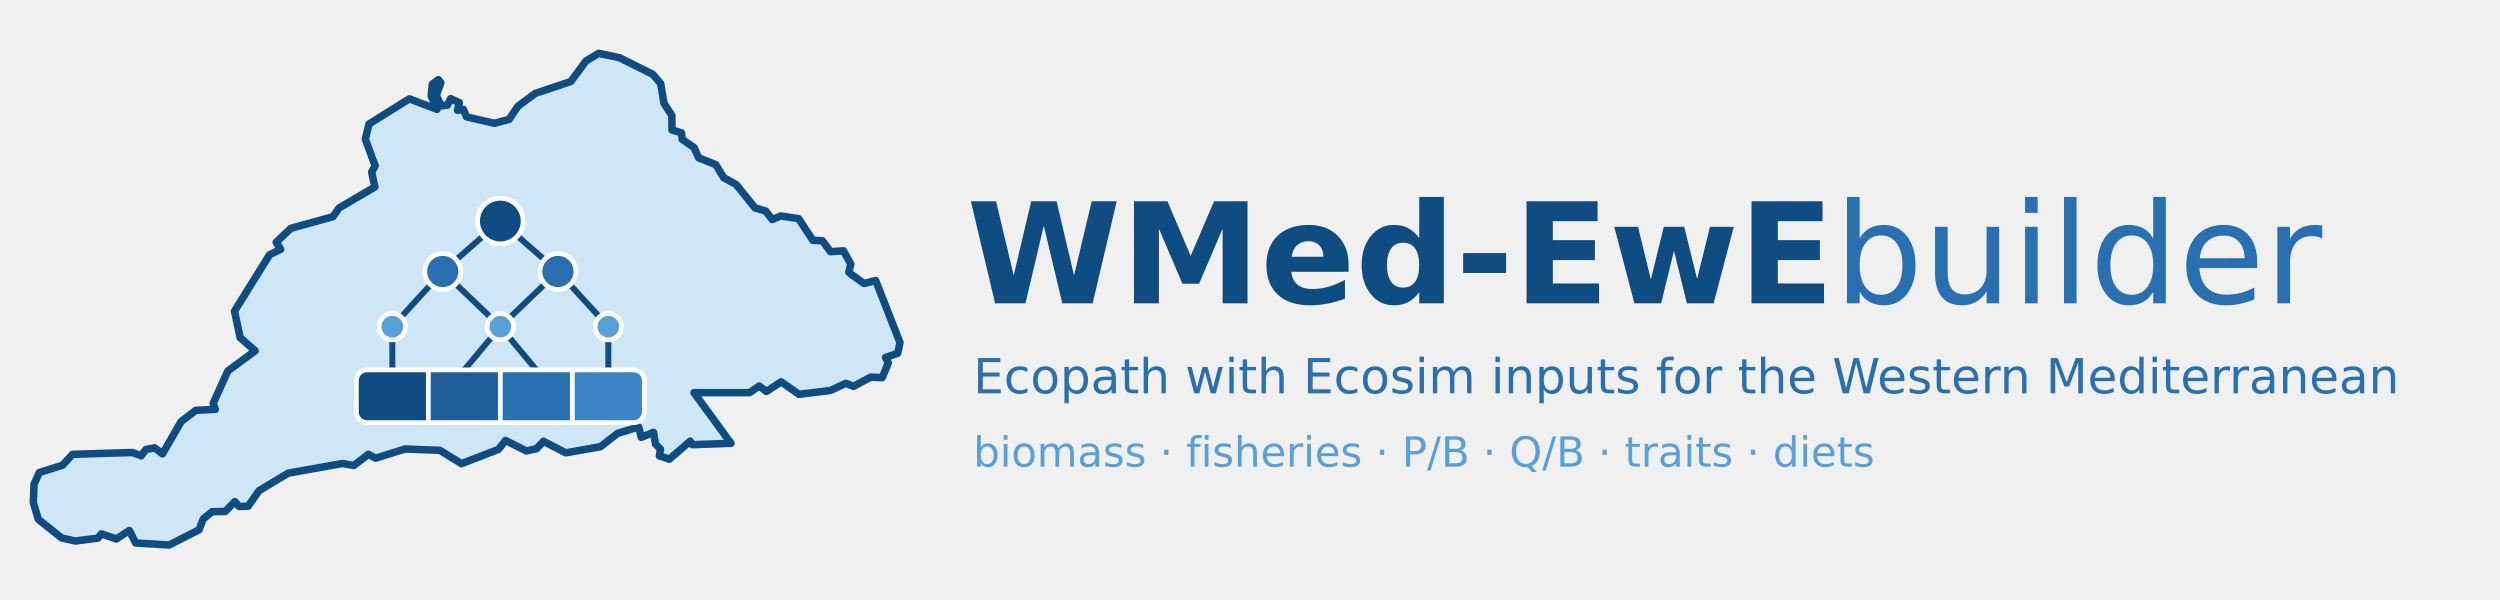
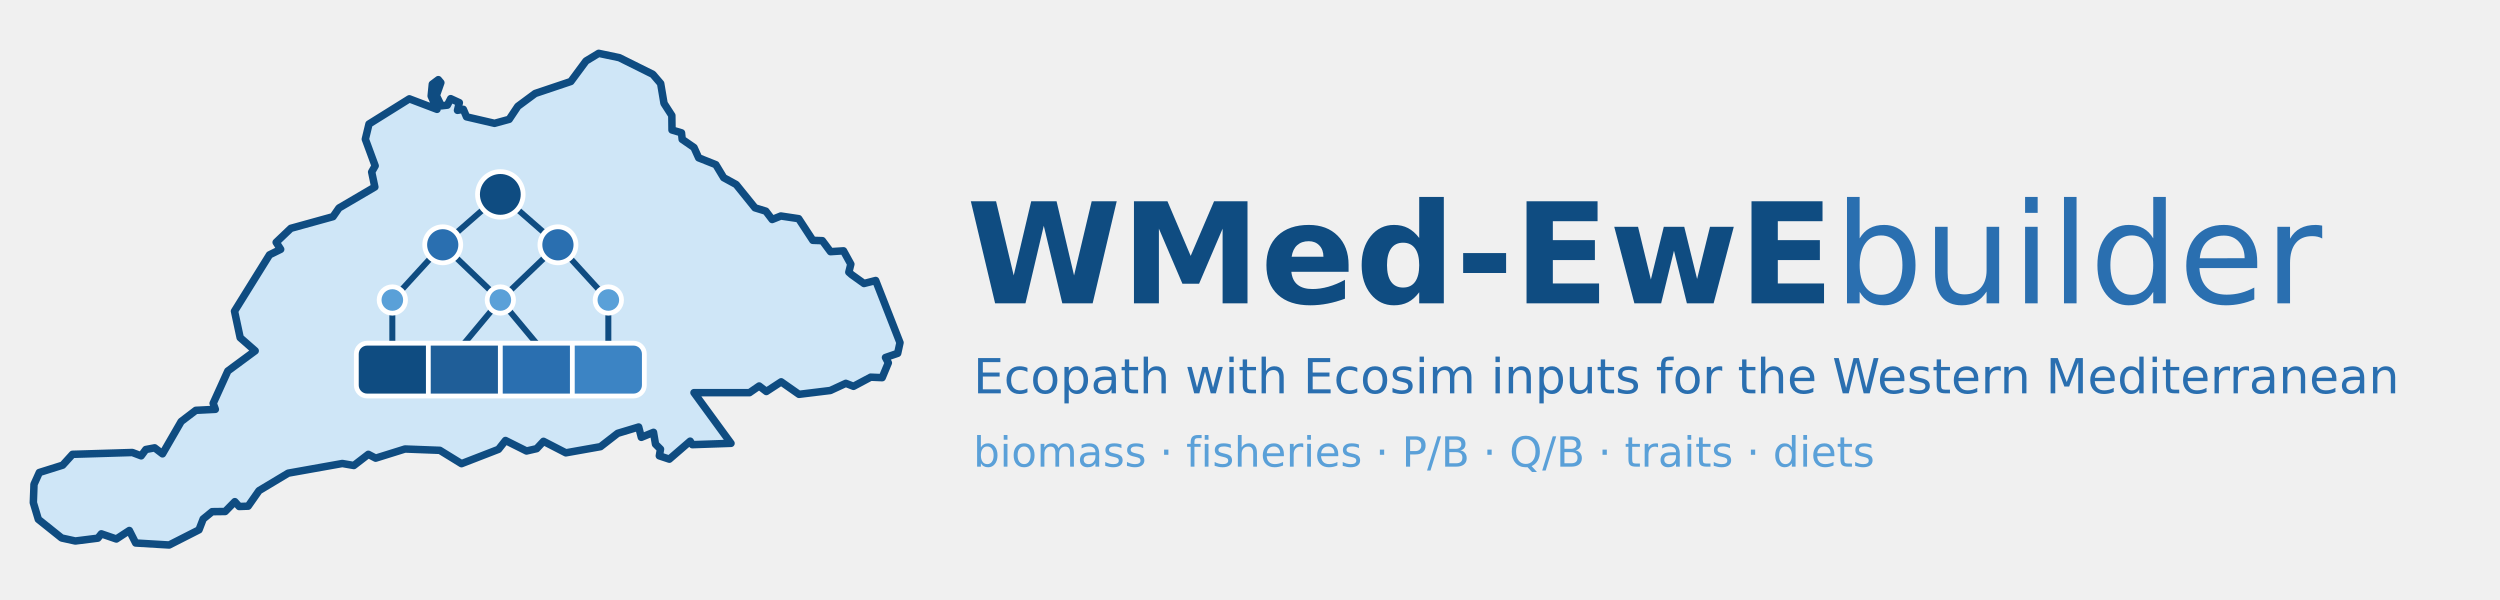
<svg xmlns="http://www.w3.org/2000/svg" width="1500" height="360" viewBox="0 0 1500 360">
  <path transform="translate(20,32)" d="M0.0 269.6 L0.4 258.6 L3.6 251.5 L17.6 247.1 L23.5 240.6 L59.4 239.5 L64.7 241.5 L67.5 237.7 L72.8 236.7 L77.5 240.3 L88.7 220.9 L97.5 214.2 L109.2 213.6 L107.9 210.0 L116.7 190.6 L133.1 178.5 L124.1 170.6 L120.7 154.7 L141.7 120.9 L148.4 117.6 L145.7 113.4 L154.5 105.0 L179.8 98.0 L183.4 92.8 L204.9 80.2 L203.0 71.2 L205.1 67.5 L199.2 51.5 L201.4 42.4 L225.6 27.3 L242.2 33.6 L238.7 25.6 L239.4 18.5 L243.0 15.8 L244.5 17.6 L241.8 25.3 L244.8 31.5 L248.4 31.1 L250.4 27.2 L255.6 29.6 L254.5 34.2 L258.0 33.6 L259.9 38.1 L276.7 42.0 L285.5 39.6 L290.7 31.8 L301.1 24.1 L322.5 16.9 L331.6 4.6 L339.2 0.0 L351.6 2.6 L371.7 12.6 L376.4 18.1 L378.4 30.0 L383.1 37.3 L383.2 46.0 L388.9 47.7 L389.3 51.6 L396.4 56.5 L399.2 62.7 L409.5 66.8 L414.2 74.6 L421.7 78.7 L433.0 92.7 L439.5 94.7 L443.3 99.7 L448.5 97.6 L459.2 99.2 L467.7 112.2 L473.4 112.4 L478.3 119.0 L486.1 118.5 L490.5 126.5 L489.3 131.3 L491.0 132.8 L498.4 138.1 L505.4 136.3 L520.0 173.6 L518.6 180.0 L511.3 182.5 L513.0 185.7 L509.3 194.6 L502.4 194.3 L492.1 199.8 L487.5 198.0 L478.2 202.3 L459.4 204.6 L448.7 197.1 L439.8 202.9 L435.5 199.6 L429.7 203.6 L396.4 203.6 L418.6 234.0 L395.4 234.8 L394.1 232.7 L381.6 243.5 L375.6 241.5 L376.3 237.5 L373.3 234.5 L372.1 227.4 L364.8 230.4 L363.2 224.2 L350.6 228.0 L340.3 236.0 L319.5 239.7 L306.1 232.8 L302.0 237.2 L295.9 238.6 L283.3 232.3 L279.1 237.6 L256.9 246.2 L243.9 238.2 L223.0 237.4 L205.4 242.9 L201.0 240.6 L192.3 247.3 L185.4 246.1 L152.9 251.9 L135.4 262.4 L128.9 271.7 L123.5 271.9 L120.9 269.0 L115.1 274.9 L107.3 275.0 L101.9 279.4 L99.4 285.9 L81.5 295.0 L61.4 293.8 L57.6 286.3 L49.8 291.4 L40.8 288.3 L38.7 290.9 L25.2 292.6 L17.0 290.8 L3.0 279.6 L0.0 269.6 Z" fill="#cfe6f7" stroke="#0f4c81" stroke-width="4.5" stroke-linejoin="round" />
-   <g transform="translate(300.2,217.6) scale(0.72)">
+   <g transform="translate(300.2,201.6) scale(0.72)">
    <g stroke="#0f4c81" stroke-width="5" stroke-linecap="round">
      <line x1="0" y1="-118" x2="-48" y2="-76" />
      <line x1="0" y1="-118" x2="48" y2="-76" />
      <line x1="-48" y1="-76" x2="-90" y2="-30" />
      <line x1="-48" y1="-76" x2="0" y2="-30" />
      <line x1="48" y1="-76" x2="0" y2="-30" />
      <line x1="48" y1="-76" x2="90" y2="-30" />
      <line x1="-90" y1="-30" x2="-90" y2="6" />
      <line x1="0" y1="-30" x2="-30" y2="6" />
      <line x1="0" y1="-30" x2="30" y2="6" />
      <line x1="90" y1="-30" x2="90" y2="6" />
    </g>
    <g stroke="#ffffff" stroke-width="4">
      <circle cx="0" cy="-118" r="19" fill="#0f4c81" />
      <circle cx="-48" cy="-76" r="15" fill="#2a6fb0" />
      <circle cx="48" cy="-76" r="15" fill="#2a6fb0" />
      <circle cx="-90" cy="-30" r="11" fill="#5aa0d8" />
      <circle cx="0" cy="-30" r="11" fill="#5aa0d8" />
      <circle cx="90" cy="-30" r="11" fill="#5aa0d8" />
    </g>
    <g>
      <rect x="-120" y="6" width="240" height="44" rx="9" fill="#0f4c81" />
      <rect x="-60" y="6" width="60" height="44" fill="#1f5e98" />
      <rect x="0" y="6" width="60" height="44" fill="#2a6fb0" />
      <path d="M60 6 H111 A9 9 0 0 1 120 15 V41 A9 9 0 0 1 111 50 H60 Z" fill="#3c84c4" />
      <g stroke="#ffffff" stroke-width="4">
        <line x1="-60" y1="6" x2="-60" y2="50" />
        <line x1="0" y1="6" x2="0" y2="50" />
        <line x1="60" y1="6" x2="60" y2="50" />
      </g>
      <rect x="-120" y="6" width="240" height="44" rx="9" fill="none" stroke="#ffffff" stroke-width="4" />
    </g>
  </g>
  <text x="580" y="182" font-family="DejaVu Sans, Arial, Helvetica, sans-serif" font-size="84" font-weight="bold" fill="#0f4c81">WMed-EwE<tspan fill="#2a6fb0" font-weight="normal">builder</tspan>
  </text>
  <text x="584" y="236" font-family="DejaVu Sans, Arial, Helvetica, sans-serif" font-size="29" fill="#2a6fb0">Ecopath with Ecosim inputs for the Western Mediterranean</text>
  <text x="584" y="280" font-family="DejaVu Sans, Arial, Helvetica, sans-serif" font-size="25" fill="#5aa0d8">biomass · fisheries · P/B · Q/B · traits · diets</text>
</svg>
